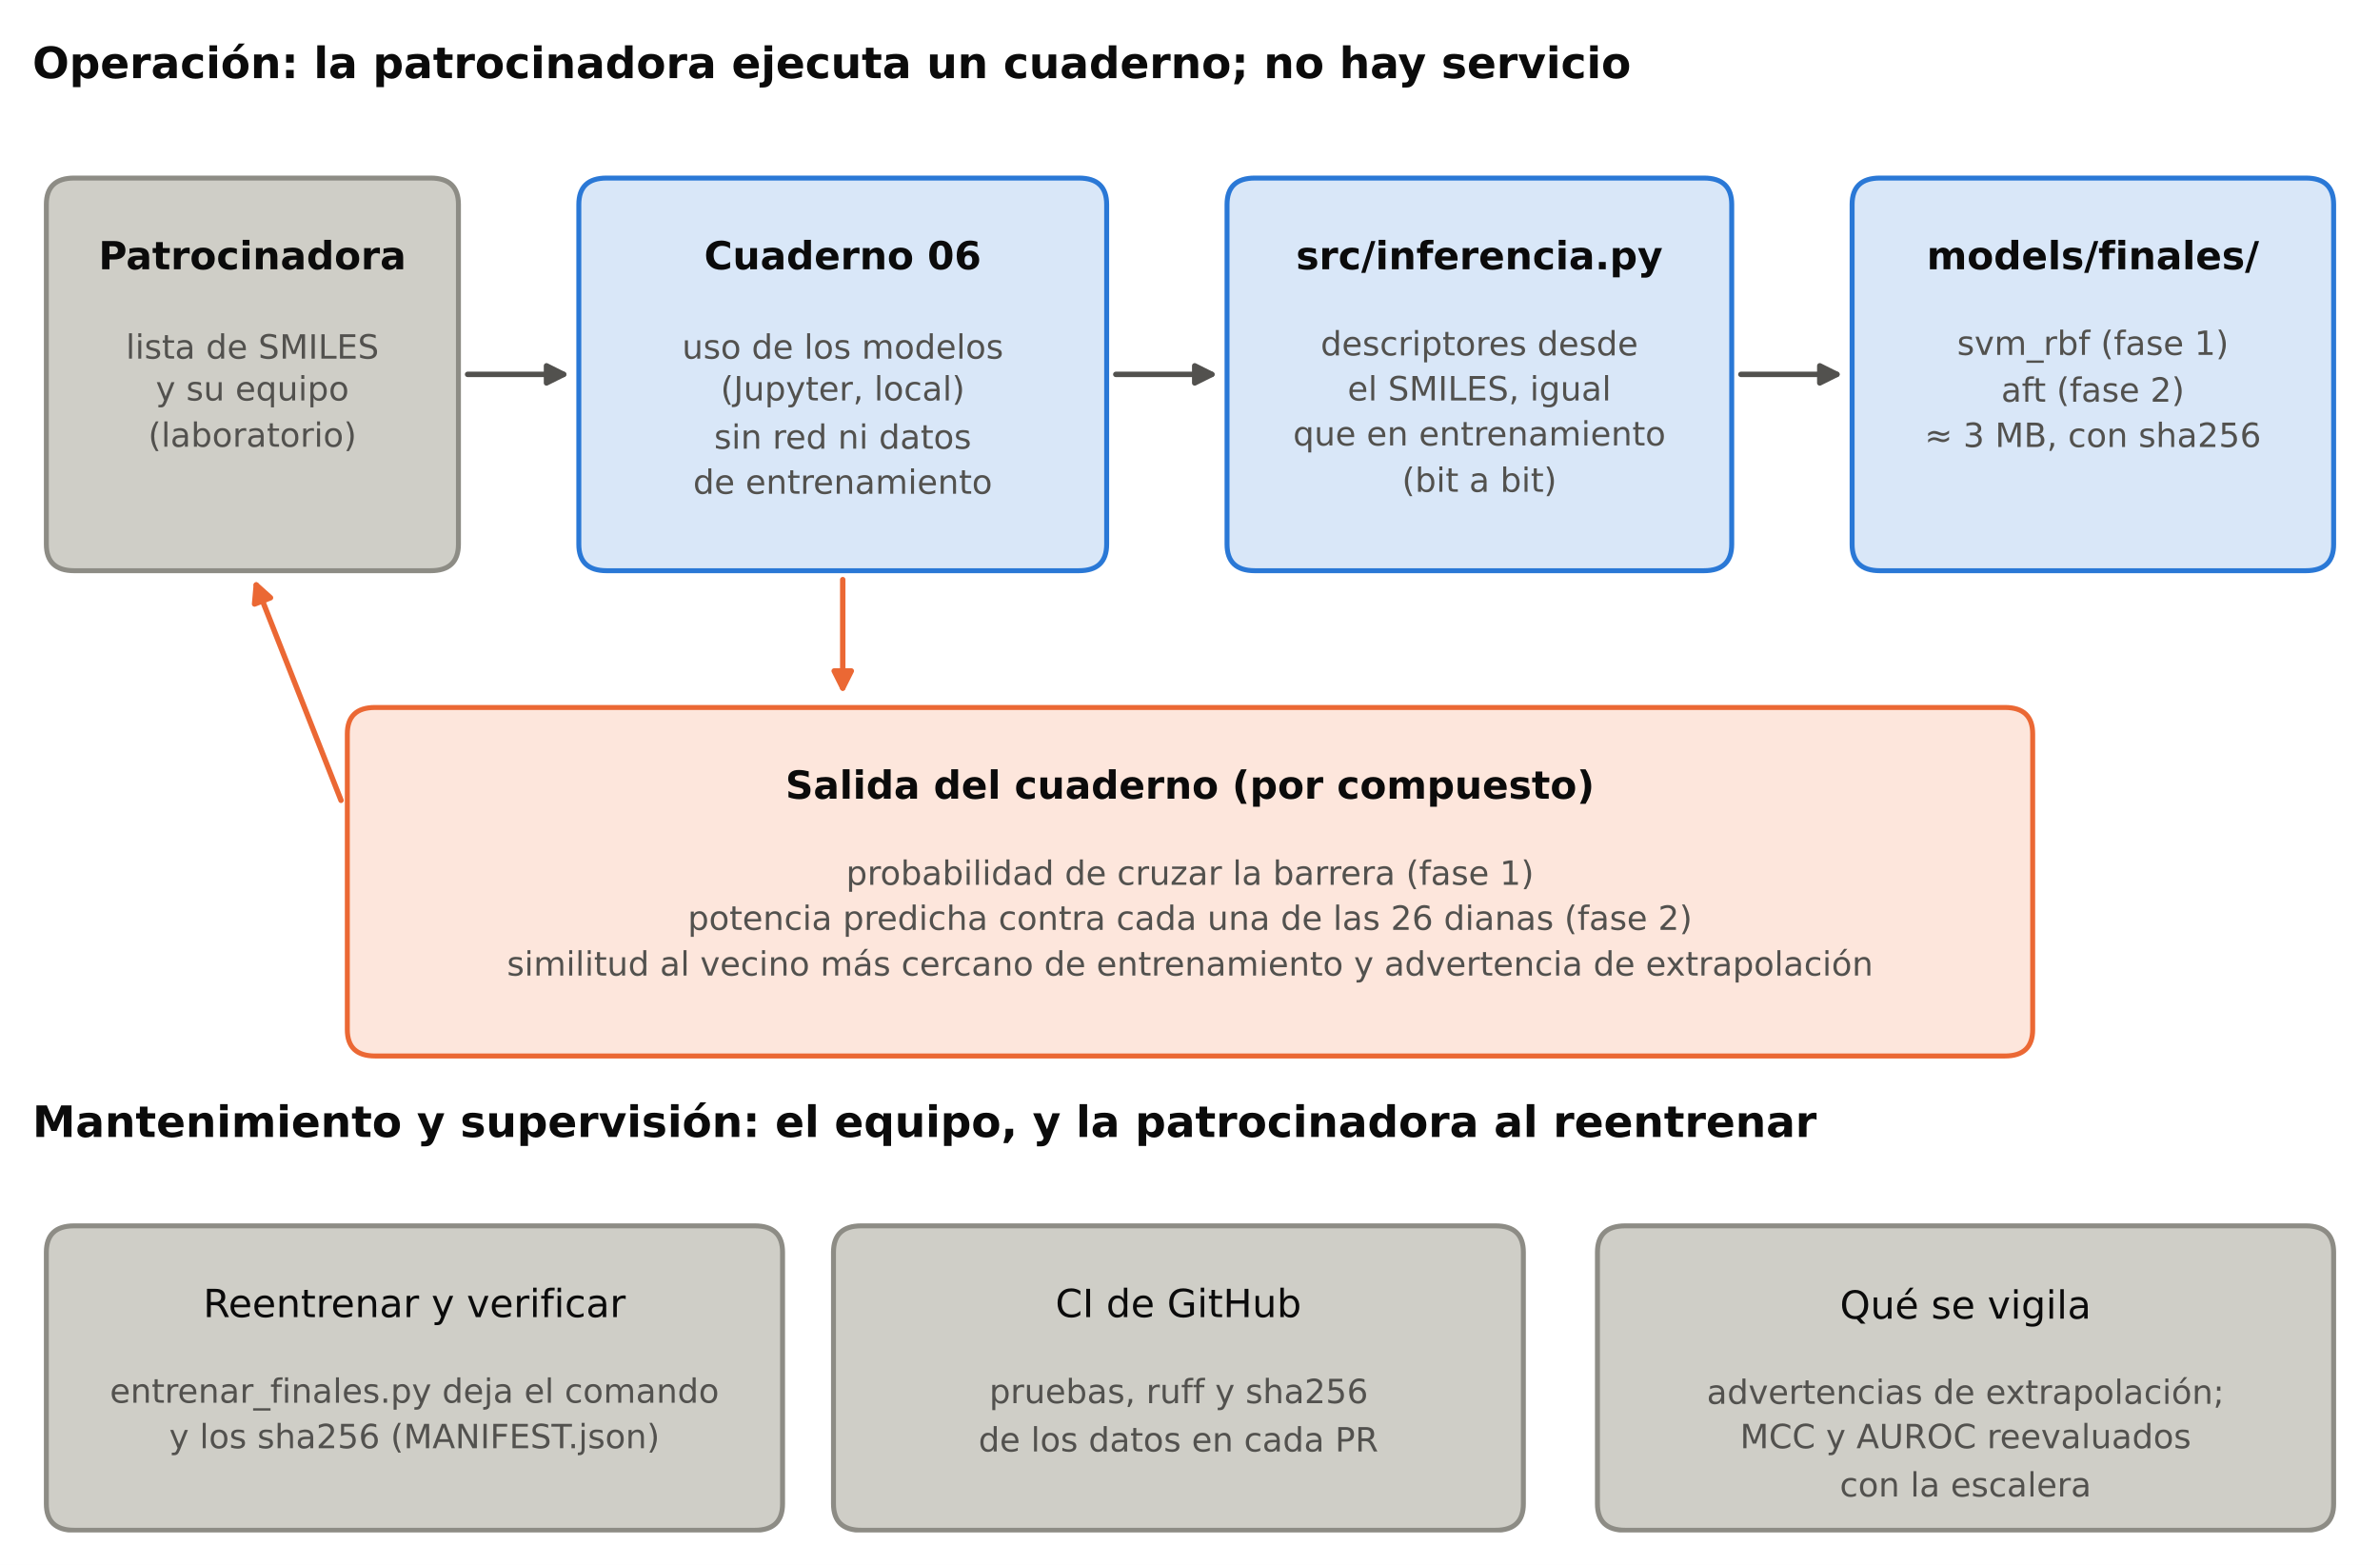
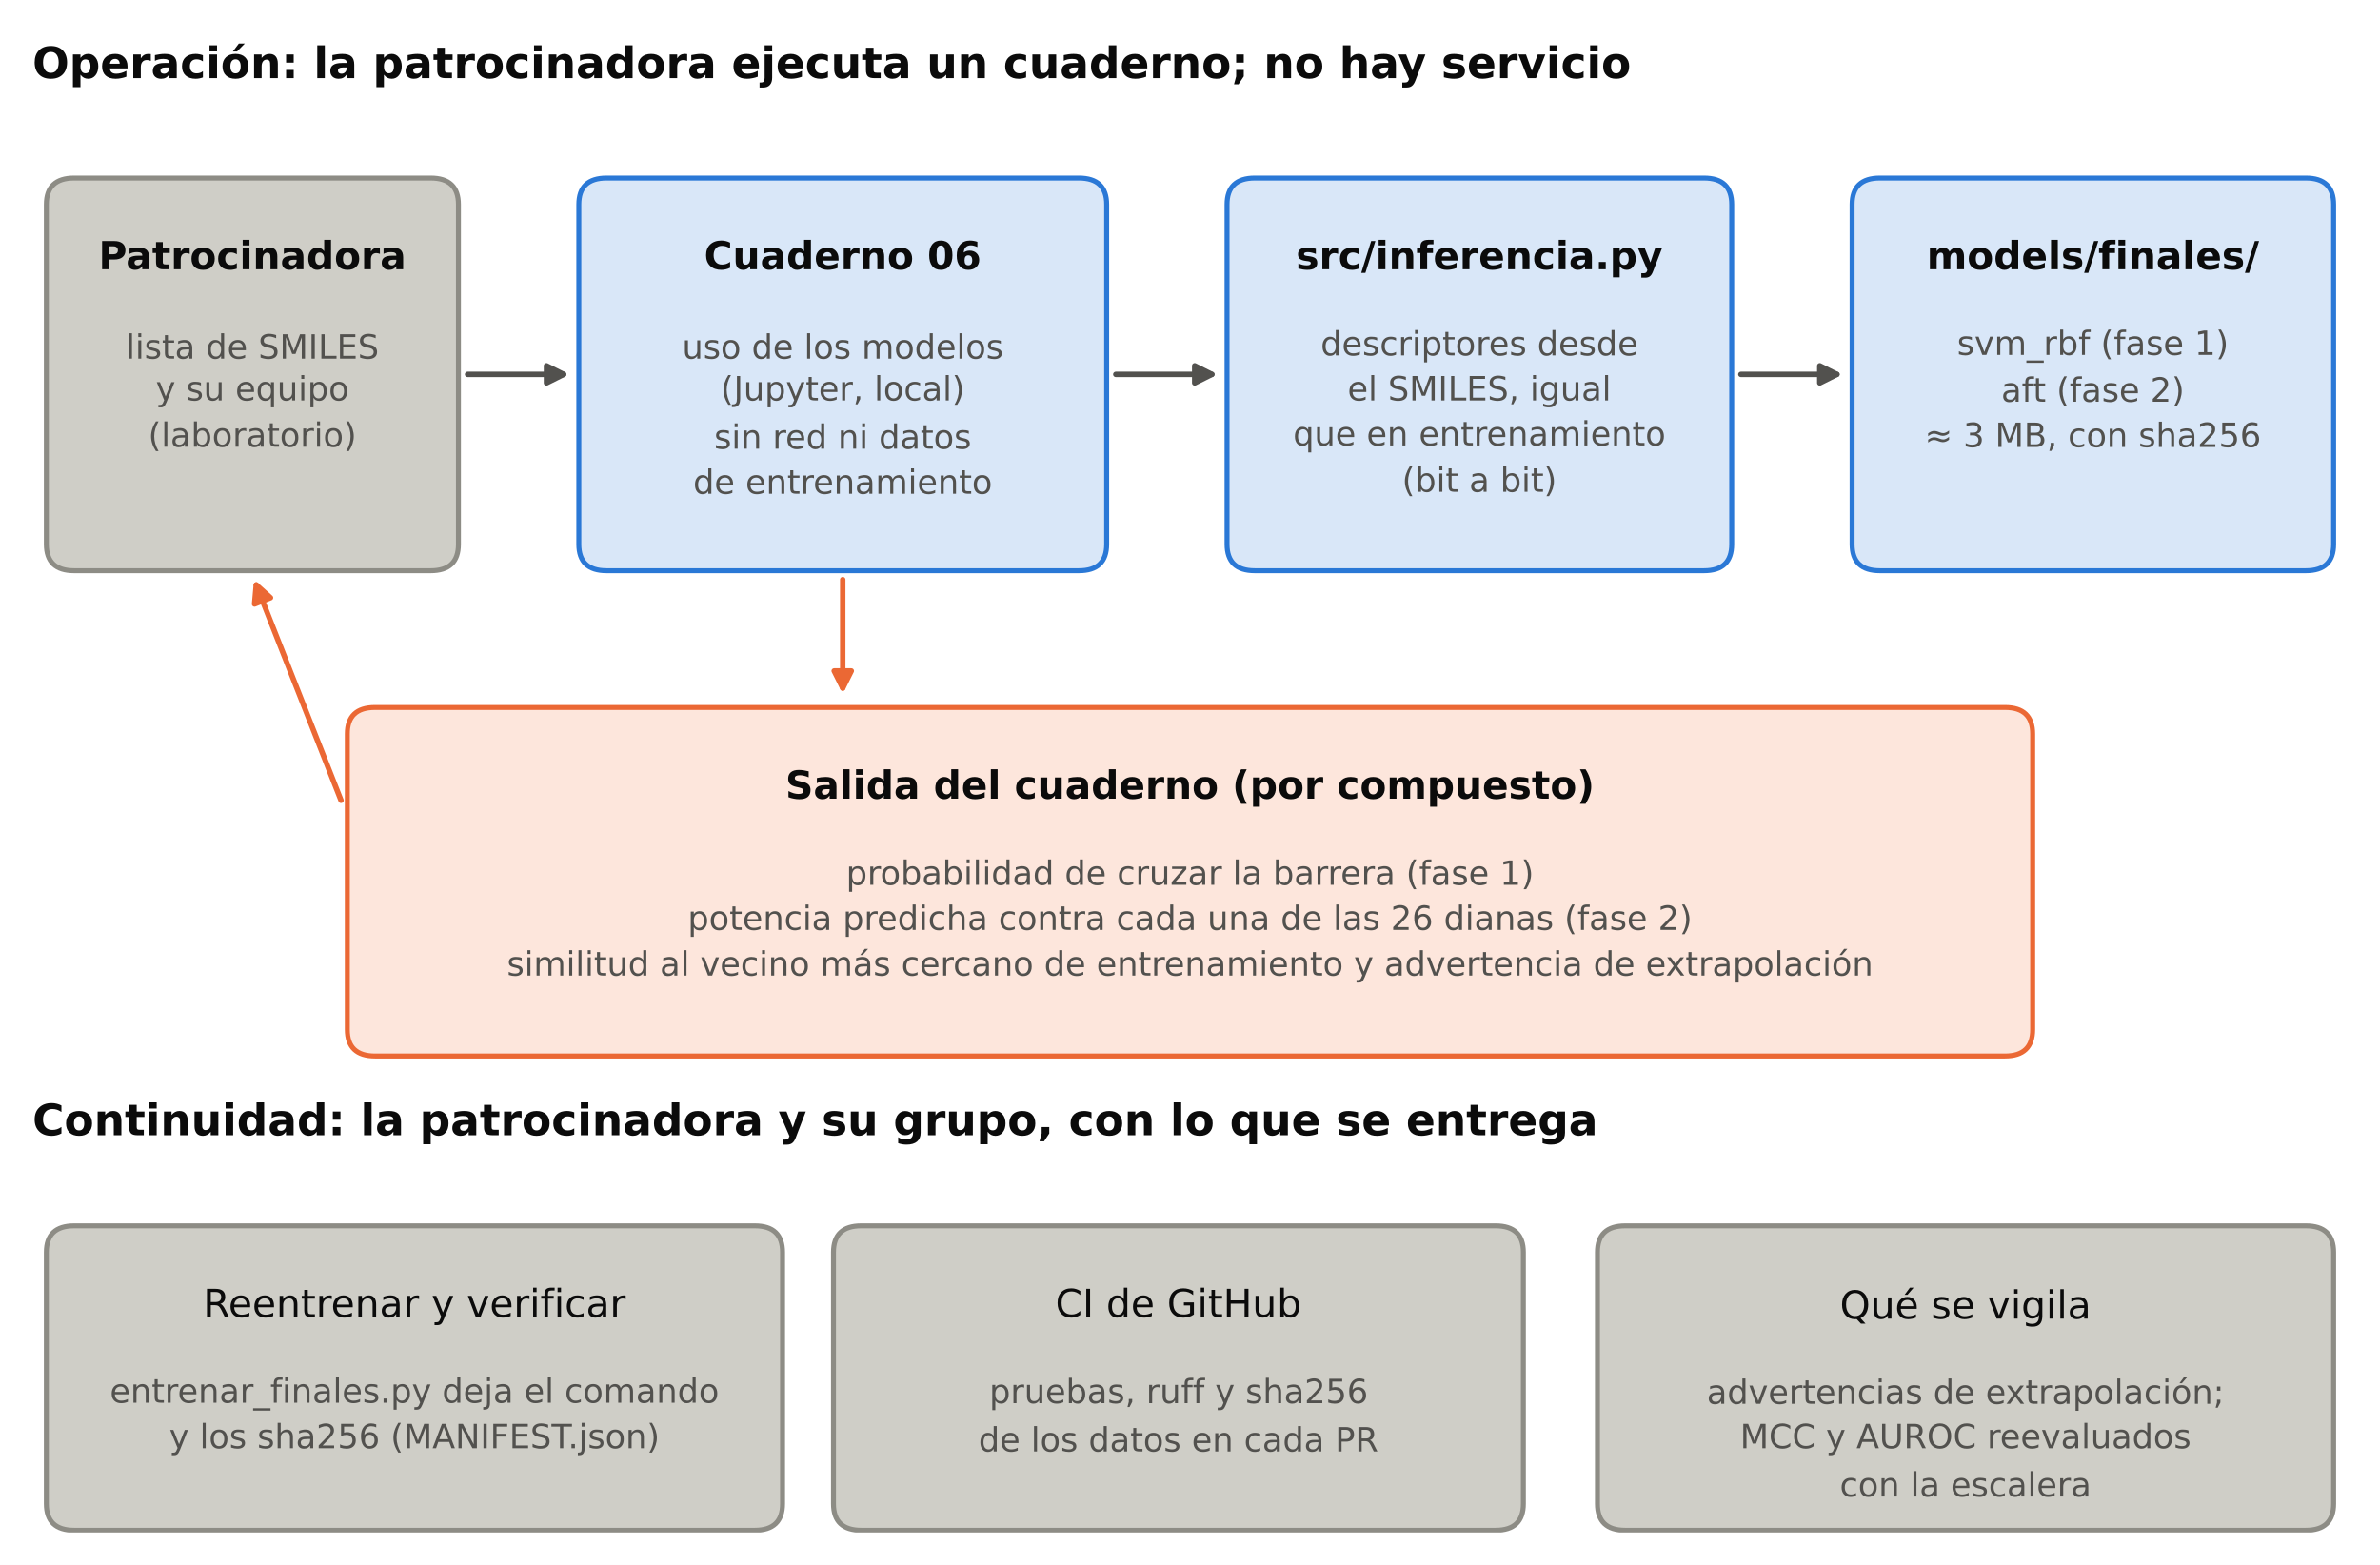
<svg xmlns="http://www.w3.org/2000/svg" width="527.76pt" height="347.04pt" viewBox="0 0 527.76 347.04" version="1.1">
  <defs>
    <style type="text/css">*{stroke-linejoin: round; stroke-linecap: butt}</style>
  </defs>
  <g id="figure_1">
    <g id="patch_1">
      <path d="M 0 347.04  L 527.76 347.04  L 527.76 -0  L 0 -0  z " style="fill: #ffffff" />
    </g>
    <g id="axes_1">
      <g id="patch_2">
-         <path d="M 16.44 126.559  L 95.498 126.559  Q 101.658 126.559 101.658 120.689  L 101.658 45.356  Q 101.658 39.486 95.498 39.486  L 16.44 39.486  Q 10.28 39.486 10.28 45.356  L 10.28 120.689  Q 10.28 126.559 16.44 126.559  z " clip-path="url(#pb02af91842)" style="fill: #cfcec7; stroke: #8d8c85; stroke-width: 1.1; stroke-linejoin: miter" />
+         <path d="M 16.44 126.559  L 95.498 126.559  Q 101.658 126.559 101.658 120.689  L 101.658 45.356  Q 101.658 39.486 95.498 39.486  L 16.44 39.486  Q 10.28 39.486 10.28 45.356  L 10.28 120.689  Q 10.28 126.559 16.44 126.559  z " clip-path="url(#p67c1e8c16d)" style="fill: #cfcec7; stroke: #8d8c85; stroke-width: 1.1; stroke-linejoin: miter" />
      </g>
      <g id="patch_3">
-         <path d="M 134.513 126.559  L 239.239 126.559  Q 245.399 126.559 245.399 120.689  L 245.399 45.356  Q 245.399 39.486 239.239 39.486  L 134.513 39.486  Q 128.353 39.486 128.353 45.356  L 128.353 120.689  Q 128.353 126.559 134.513 126.559  z " clip-path="url(#pb02af91842)" style="fill: #d9e7f8; stroke: #2a78d6; stroke-width: 1.1; stroke-linejoin: miter" />
+         <path d="M 134.513 126.559  L 239.239 126.559  Q 245.399 126.559 245.399 120.689  L 245.399 45.356  Q 245.399 39.486 239.239 39.486  L 134.513 39.486  Q 128.353 39.486 128.353 45.356  L 128.353 120.689  Q 128.353 126.559 134.513 126.559  z " clip-path="url(#p67c1e8c16d)" style="fill: #d9e7f8; stroke: #2a78d6; stroke-width: 1.1; stroke-linejoin: miter" />
      </g>
      <g id="patch_4">
-         <path d="M 278.254 126.559  L 377.846 126.559  Q 384.006 126.559 384.006 120.689  L 384.006 45.356  Q 384.006 39.486 377.846 39.486  L 278.254 39.486  Q 272.094 39.486 272.094 45.356  L 272.094 120.689  Q 272.094 126.559 278.254 126.559  z " clip-path="url(#pb02af91842)" style="fill: #d9e7f8; stroke: #2a78d6; stroke-width: 1.1; stroke-linejoin: miter" />
+         <path d="M 278.254 126.559  L 377.846 126.559  Q 384.006 126.559 384.006 120.689  L 384.006 45.356  Q 384.006 39.486 377.846 39.486  L 278.254 39.486  Q 272.094 39.486 272.094 45.356  L 272.094 120.689  Q 272.094 126.559 278.254 126.559  z " clip-path="url(#p67c1e8c16d)" style="fill: #d9e7f8; stroke: #2a78d6; stroke-width: 1.1; stroke-linejoin: miter" />
      </g>
      <g id="patch_5">
-         <path d="M 416.861 126.559  L 511.32 126.559  Q 517.48 126.559 517.48 120.689  L 517.48 45.356  Q 517.48 39.486 511.32 39.486  L 416.861 39.486  Q 410.701 39.486 410.701 45.356  L 410.701 120.689  Q 410.701 126.559 416.861 126.559  z " clip-path="url(#pb02af91842)" style="fill: #d9e7f8; stroke: #2a78d6; stroke-width: 1.1; stroke-linejoin: miter" />
+         <path d="M 416.861 126.559  L 511.32 126.559  Q 517.48 126.559 517.48 120.689  L 517.48 45.356  Q 517.48 39.486 511.32 39.486  L 416.861 39.486  Q 410.701 39.486 410.701 45.356  L 410.701 120.689  Q 410.701 126.559 416.861 126.559  z " clip-path="url(#p67c1e8c16d)" style="fill: #d9e7f8; stroke: #2a78d6; stroke-width: 1.1; stroke-linejoin: miter" />
      </g>
      <g id="patch_6">
-         <path d="M 83.177 234.178  L 444.583 234.178  Q 450.743 234.178 450.743 228.308  L 450.743 162.758  Q 450.743 156.888 444.583 156.888  L 83.177 156.888  Q 77.017 156.888 77.017 162.758  L 77.017 228.308  Q 77.017 234.178 83.177 234.178  z " clip-path="url(#pb02af91842)" style="fill: #fde6dc; stroke: #eb6834; stroke-width: 1.1; stroke-linejoin: miter" />
+         <path d="M 83.177 234.178  L 444.583 234.178  Q 450.743 234.178 450.743 228.308  L 450.743 162.758  Q 450.743 156.888 444.583 156.888  L 83.177 156.888  Q 77.017 156.888 77.017 162.758  L 77.017 228.308  Q 77.017 234.178 83.177 234.178  z " clip-path="url(#p67c1e8c16d)" style="fill: #fde6dc; stroke: #eb6834; stroke-width: 1.1; stroke-linejoin: miter" />
      </g>
      <g id="patch_7">
-         <path d="M 16.44 339.351  L 167.368 339.351  Q 173.529 339.351 173.529 333.481  L 173.529 277.715  Q 173.529 271.844 167.368 271.844  L 16.44 271.844  Q 10.28 271.844 10.28 277.715  L 10.28 333.481  Q 10.28 339.351 16.44 339.351  z " clip-path="url(#pb02af91842)" style="fill: #cfcec7; stroke: #8d8c85; stroke-width: 1.1; stroke-linejoin: miter" />
+         <path d="M 16.44 339.351  L 167.368 339.351  Q 173.529 339.351 173.529 333.481  L 173.529 277.715  Q 173.529 271.844 167.368 271.844  L 16.44 271.844  Q 10.28 271.844 10.28 277.715  L 10.28 333.481  Q 10.28 339.351 16.44 339.351  z " clip-path="url(#p67c1e8c16d)" style="fill: #cfcec7; stroke: #8d8c85; stroke-width: 1.1; stroke-linejoin: miter" />
      </g>
      <g id="patch_8">
-         <path d="M 190.983 339.351  L 331.644 339.351  Q 337.804 339.351 337.804 333.481  L 337.804 277.715  Q 337.804 271.844 331.644 271.844  L 190.983 271.844  Q 184.823 271.844 184.823 277.715  L 184.823 333.481  Q 184.823 339.351 190.983 339.351  z " clip-path="url(#pb02af91842)" style="fill: #cfcec7; stroke: #8d8c85; stroke-width: 1.1; stroke-linejoin: miter" />
+         <path d="M 190.983 339.351  L 331.644 339.351  Q 337.804 339.351 337.804 333.481  L 337.804 277.715  Q 337.804 271.844 331.644 271.844  L 190.983 271.844  Q 184.823 271.844 184.823 277.715  L 184.823 333.481  Q 184.823 339.351 190.983 339.351  z " clip-path="url(#p67c1e8c16d)" style="fill: #cfcec7; stroke: #8d8c85; stroke-width: 1.1; stroke-linejoin: miter" />
      </g>
      <g id="patch_9">
-         <path d="M 360.392 339.351  L 511.32 339.351  Q 517.48 339.351 517.48 333.481  L 517.48 277.715  Q 517.48 271.844 511.32 271.844  L 360.392 271.844  Q 354.231 271.844 354.231 277.715  L 354.231 333.481  Q 354.231 339.351 360.392 339.351  z " clip-path="url(#pb02af91842)" style="fill: #cfcec7; stroke: #8d8c85; stroke-width: 1.1; stroke-linejoin: miter" />
+         <path d="M 360.392 339.351  L 511.32 339.351  Q 517.48 339.351 517.48 333.481  L 517.48 277.715  Q 517.48 271.844 511.32 271.844  L 360.392 271.844  Q 354.231 271.844 354.231 277.715  L 354.231 333.481  Q 354.231 339.351 360.392 339.351  z " clip-path="url(#p67c1e8c16d)" style="fill: #cfcec7; stroke: #8d8c85; stroke-width: 1.1; stroke-linejoin: miter" />
      </g>
      <g id="text_1">
        <text style="font-weight: 700; font-size: 9.6px; font-family: 'DejaVu Sans', 'Bitstream Vera Sans', 'Computer Modern Sans Serif', 'Lucida Grande', 'Verdana', 'Geneva', 'Lucid', 'Arial', 'Helvetica', 'Avant Garde', sans-serif; text-anchor: start; fill: #0b0b0b" x="7.2" y="17.324" transform="rotate(-0 7.2 17.32438)">Operación: la patrocinadora ejecuta un cuaderno; no hay servicio</text>
      </g>
      <g id="text_2">
        <text style="font-weight: 700; font-size: 8.6px; font-family: 'DejaVu Sans', 'Bitstream Vera Sans', 'Computer Modern Sans Serif', 'Lucida Grande', 'Verdana', 'Geneva', 'Lucid', 'Arial', 'Helvetica', 'Avant Garde', sans-serif; text-anchor: middle; fill: #0b0b0b" x="55.969" y="59.717" transform="rotate(-0 55.9692 59.71724)">Patrocinadora</text>
      </g>
      <g id="text_3">
        <text style="font-size: 7.4px; font-family: 'DejaVu Sans', 'Bitstream Vera Sans', 'Computer Modern Sans Serif', 'Lucida Grande', 'Verdana', 'Geneva', 'Lucid', 'Arial', 'Helvetica', 'Avant Garde', sans-serif; fill: #52514e" transform="translate(27.90932 79.52511)">lista de SMILES</text>
        <text style="font-size: 7.4px; font-family: 'DejaVu Sans', 'Bitstream Vera Sans', 'Computer Modern Sans Serif', 'Lucida Grande', 'Verdana', 'Geneva', 'Lucid', 'Arial', 'Helvetica', 'Avant Garde', sans-serif; fill: #52514e" transform="translate(34.54389 88.79823)">y su equipo</text>
        <text style="font-size: 7.4px; font-family: 'DejaVu Sans', 'Bitstream Vera Sans', 'Computer Modern Sans Serif', 'Lucida Grande', 'Verdana', 'Geneva', 'Lucid', 'Arial', 'Helvetica', 'Avant Garde', sans-serif; fill: #52514e" transform="translate(32.85807 99.06978)">(laboratorio)</text>
      </g>
      <g id="text_4">
        <text style="font-weight: 700; font-size: 8.6px; font-family: 'DejaVu Sans', 'Bitstream Vera Sans', 'Computer Modern Sans Serif', 'Lucida Grande', 'Verdana', 'Geneva', 'Lucid', 'Arial', 'Helvetica', 'Avant Garde', sans-serif; text-anchor: middle; fill: #0b0b0b" x="186.876" y="59.717" transform="rotate(-0 186.876 59.71724)">Cuaderno 06</text>
      </g>
      <g id="text_5">
        <text style="font-size: 7.4px; font-family: 'DejaVu Sans', 'Bitstream Vera Sans', 'Computer Modern Sans Serif', 'Lucida Grande', 'Verdana', 'Geneva', 'Lucid', 'Arial', 'Helvetica', 'Avant Garde', sans-serif; fill: #52514e" transform="translate(151.2543 79.52511)">uso de los modelos</text>
        <text style="font-size: 7.4px; font-family: 'DejaVu Sans', 'Bitstream Vera Sans', 'Computer Modern Sans Serif', 'Lucida Grande', 'Verdana', 'Geneva', 'Lucid', 'Arial', 'Helvetica', 'Avant Garde', sans-serif; fill: #52514e" transform="translate(159.792 88.79823)">(Jupyter, local)</text>
        <text style="font-size: 7.4px; font-family: 'DejaVu Sans', 'Bitstream Vera Sans', 'Computer Modern Sans Serif', 'Lucida Grande', 'Verdana', 'Geneva', 'Lucid', 'Arial', 'Helvetica', 'Avant Garde', sans-serif; fill: #52514e" transform="translate(158.3519 99.50511)">sin red ni datos</text>
        <text style="font-size: 7.4px; font-family: 'DejaVu Sans', 'Bitstream Vera Sans', 'Computer Modern Sans Serif', 'Lucida Grande', 'Verdana', 'Geneva', 'Lucid', 'Arial', 'Helvetica', 'Avant Garde', sans-serif; fill: #52514e" transform="translate(153.7061 109.4951)">de entrenamiento</text>
      </g>
      <g id="text_6">
        <text style="font-weight: 700; font-size: 8.6px; font-family: 'DejaVu Sans', 'Bitstream Vera Sans', 'Computer Modern Sans Serif', 'Lucida Grande', 'Verdana', 'Geneva', 'Lucid', 'Arial', 'Helvetica', 'Avant Garde', sans-serif; text-anchor: middle; fill: #0b0b0b" x="328.05" y="59.717" transform="rotate(-0 328.05 59.71724)">src/inferencia.py</text>
      </g>
      <g id="text_7">
        <text style="font-size: 7.4px; font-family: 'DejaVu Sans', 'Bitstream Vera Sans', 'Computer Modern Sans Serif', 'Lucida Grande', 'Verdana', 'Geneva', 'Lucid', 'Arial', 'Helvetica', 'Avant Garde', sans-serif; fill: #52514e" transform="translate(292.852 78.80823)">descriptores desde</text>
        <text style="font-size: 7.4px; font-family: 'DejaVu Sans', 'Bitstream Vera Sans', 'Computer Modern Sans Serif', 'Lucida Grande', 'Verdana', 'Geneva', 'Lucid', 'Arial', 'Helvetica', 'Avant Garde', sans-serif; fill: #52514e" transform="translate(298.8194 88.79823)">el SMILES, igual</text>
        <text style="font-size: 7.4px; font-family: 'DejaVu Sans', 'Bitstream Vera Sans', 'Computer Modern Sans Serif', 'Lucida Grande', 'Verdana', 'Geneva', 'Lucid', 'Arial', 'Helvetica', 'Avant Garde', sans-serif; fill: #52514e" transform="translate(286.7378 98.78823)">que en entrenamiento</text>
        <text style="font-size: 7.4px; font-family: 'DejaVu Sans', 'Bitstream Vera Sans', 'Computer Modern Sans Serif', 'Lucida Grande', 'Verdana', 'Geneva', 'Lucid', 'Arial', 'Helvetica', 'Avant Garde', sans-serif; fill: #52514e" transform="translate(310.8889 109.0598)">(bit a bit)</text>
      </g>
      <g id="text_8">
        <text style="font-weight: 700; font-size: 8.6px; font-family: 'DejaVu Sans', 'Bitstream Vera Sans', 'Computer Modern Sans Serif', 'Lucida Grande', 'Verdana', 'Geneva', 'Lucid', 'Arial', 'Helvetica', 'Avant Garde', sans-serif; text-anchor: middle; fill: #0b0b0b" x="464.09" y="59.717" transform="rotate(-0 464.0904 59.71724)">models/finales/</text>
      </g>
      <g id="text_9">
        <text style="font-size: 7.4px; font-family: 'DejaVu Sans', 'Bitstream Vera Sans', 'Computer Modern Sans Serif', 'Lucida Grande', 'Verdana', 'Geneva', 'Lucid', 'Arial', 'Helvetica', 'Avant Garde', sans-serif; fill: #52514e" transform="translate(433.9793 78.70533)">svm_rbf (fase 1)</text>
        <text style="font-size: 7.4px; font-family: 'DejaVu Sans', 'Bitstream Vera Sans', 'Computer Modern Sans Serif', 'Lucida Grande', 'Verdana', 'Geneva', 'Lucid', 'Arial', 'Helvetica', 'Avant Garde', sans-serif; fill: #52514e" transform="translate(443.7676 89.07978)">aft (fase 2)</text>
        <text style="font-size: 7.4px; font-family: 'DejaVu Sans', 'Bitstream Vera Sans', 'Computer Modern Sans Serif', 'Lucida Grande', 'Verdana', 'Geneva', 'Lucid', 'Arial', 'Helvetica', 'Avant Garde', sans-serif; fill: #52514e" transform="translate(426.7799 99.12759)">≈ 3 MB, con sha256</text>
      </g>
      <g id="patch_10">
        <path d="M 103.687 83.022  Q 115.006 83.022 124.983 83.022  " style="fill: none; stroke: #52514e; stroke-width: 1.2; stroke-linecap: round" />
        <path d="M 121.183 81.122  L 124.983 83.022  L 121.183 84.922  z " style="fill: #52514e; stroke: #52514e; stroke-width: 1.2; stroke-linecap: round" />
      </g>
      <g id="patch_11">
        <path d="M 247.427 83.022  Q 258.747 83.022 268.724 83.022  " style="fill: none; stroke: #52514e; stroke-width: 1.2; stroke-linecap: round" />
        <path d="M 264.924 81.122  L 268.724 83.022  L 264.924 84.922  z " style="fill: #52514e; stroke: #52514e; stroke-width: 1.2; stroke-linecap: round" />
      </g>
      <g id="patch_12">
        <path d="M 386.035 83.022  Q 397.354 83.022 407.331 83.022  " style="fill: none; stroke: #52514e; stroke-width: 1.2; stroke-linecap: round" />
        <path d="M 403.531 81.122  L 407.331 83.022  L 403.531 84.922  z " style="fill: #52514e; stroke: #52514e; stroke-width: 1.2; stroke-linecap: round" />
      </g>
      <g id="text_10">
        <text style="font-weight: 700; font-size: 8.6px; font-family: 'DejaVu Sans', 'Bitstream Vera Sans', 'Computer Modern Sans Serif', 'Lucida Grande', 'Verdana', 'Geneva', 'Lucid', 'Arial', 'Helvetica', 'Avant Garde', sans-serif; text-anchor: middle; fill: #0b0b0b" x="263.88" y="177.12" transform="rotate(-0 263.88 177.1196)">Salida del cuaderno (por compuesto)</text>
      </g>
      <g id="text_11">
        <text style="font-size: 7.4px; font-family: 'DejaVu Sans', 'Bitstream Vera Sans', 'Computer Modern Sans Serif', 'Lucida Grande', 'Verdana', 'Geneva', 'Lucid', 'Arial', 'Helvetica', 'Avant Garde', sans-serif; fill: #52514e" transform="translate(187.6138 196.2106)">probabilidad de cruzar la barrera (fase 1)</text>
        <text style="font-size: 7.4px; font-family: 'DejaVu Sans', 'Bitstream Vera Sans', 'Computer Modern Sans Serif', 'Lucida Grande', 'Verdana', 'Geneva', 'Lucid', 'Arial', 'Helvetica', 'Avant Garde', sans-serif; fill: #52514e" transform="translate(152.5042 206.2006)">potencia predicha contra cada una de las 26 dianas (fase 2)</text>
        <text style="font-size: 7.4px; font-family: 'DejaVu Sans', 'Bitstream Vera Sans', 'Computer Modern Sans Serif', 'Lucida Grande', 'Verdana', 'Geneva', 'Lucid', 'Arial', 'Helvetica', 'Avant Garde', sans-serif; fill: #52514e" transform="translate(112.4049 216.3386)">similitud al vecino más cercano de entrenamiento y advertencia de extrapolación</text>
      </g>
      <g id="patch_13">
        <path d="M 186.876 128.537  Q 186.876 141.233 186.876 152.588  " style="fill: none; stroke: #eb6834; stroke-width: 1.2; stroke-linecap: round" />
        <path d="M 188.776 148.788  L 186.876 152.588  L 184.976 148.788  z " style="fill: #eb6834; stroke: #eb6834; stroke-width: 1.2; stroke-linecap: round" />
      </g>
      <g id="patch_14">
        <path d="M 75.625 177.483  Q 65.98 152.975 56.826 129.716  " style="fill: none; stroke: #eb6834; stroke-width: 1.2; stroke-linecap: round" />
        <path d="M 56.45 133.947  L 56.826 129.716  L 59.986 132.556  z " style="fill: #eb6834; stroke: #eb6834; stroke-width: 1.2; stroke-linecap: round" />
      </g>
      <g id="text_12">
-         <text style="font-weight: 700; font-size: 9.6px; font-family: 'DejaVu Sans', 'Bitstream Vera Sans', 'Computer Modern Sans Serif', 'Lucida Grande', 'Verdana', 'Geneva', 'Lucid', 'Arial', 'Helvetica', 'Avant Garde', sans-serif; text-anchor: start; fill: #0b0b0b" x="7.2" y="252.129" transform="rotate(-0 7.2 252.1291)">Mantenimiento y supervisión: el equipo, y la patrocinadora al reentrenar</text>
+         <text style="font-weight: 700; font-size: 9.6px; font-family: 'DejaVu Sans', 'Bitstream Vera Sans', 'Computer Modern Sans Serif', 'Lucida Grande', 'Verdana', 'Geneva', 'Lucid', 'Arial', 'Helvetica', 'Avant Garde', sans-serif; text-anchor: start; fill: #0b0b0b" x="7.2" y="251.745" transform="rotate(-0 7.2 251.7451)">Continuidad: la patrocinadora y su grupo, con lo que se entrega</text>
      </g>
      <g id="text_13">
        <text style="font-size: 8.6px; font-family: 'DejaVu Sans', 'Bitstream Vera Sans', 'Computer Modern Sans Serif', 'Lucida Grande', 'Verdana', 'Geneva', 'Lucid', 'Arial', 'Helvetica', 'Avant Garde', sans-serif; text-anchor: middle; fill: #0b0b0b" x="91.904" y="292.076" transform="rotate(-0 91.9044 292.0761)">Reentrenar y verificar</text>
      </g>
      <g id="text_14">
        <text style="font-size: 7.4px; font-family: 'DejaVu Sans', 'Bitstream Vera Sans', 'Computer Modern Sans Serif', 'Lucida Grande', 'Verdana', 'Geneva', 'Lucid', 'Arial', 'Helvetica', 'Avant Garde', sans-serif; fill: #52514e" transform="translate(24.36263 311.0641)">entrenar_finales.py deja el comando</text>
        <text style="font-size: 7.4px; font-family: 'DejaVu Sans', 'Bitstream Vera Sans', 'Computer Modern Sans Serif', 'Lucida Grande', 'Verdana', 'Geneva', 'Lucid', 'Arial', 'Helvetica', 'Avant Garde', sans-serif; fill: #52514e" transform="translate(37.51902 321.1571)">y los sha256 (MANIFEST.json)</text>
      </g>
      <g id="text_15">
        <text style="font-size: 8.6px; font-family: 'DejaVu Sans', 'Bitstream Vera Sans', 'Computer Modern Sans Serif', 'Lucida Grande', 'Verdana', 'Geneva', 'Lucid', 'Arial', 'Helvetica', 'Avant Garde', sans-serif; text-anchor: middle; fill: #0b0b0b" x="261.313" y="292.076" transform="rotate(-0 261.3132 292.0761)">CI de GitHub</text>
      </g>
      <g id="text_16">
        <text style="font-size: 7.4px; font-family: 'DejaVu Sans', 'Bitstream Vera Sans', 'Computer Modern Sans Serif', 'Lucida Grande', 'Verdana', 'Geneva', 'Lucid', 'Arial', 'Helvetica', 'Avant Garde', sans-serif; fill: #52514e" transform="translate(219.3673 311.1671)">pruebas, ruff y sha256</text>
        <text style="font-size: 7.4px; font-family: 'DejaVu Sans', 'Bitstream Vera Sans', 'Computer Modern Sans Serif', 'Lucida Grande', 'Verdana', 'Geneva', 'Lucid', 'Arial', 'Helvetica', 'Avant Garde', sans-serif; fill: #52514e" transform="translate(216.9889 321.8739)">de los datos en cada PR</text>
      </g>
      <g id="text_17">
        <text style="font-size: 8.6px; font-family: 'DejaVu Sans', 'Bitstream Vera Sans', 'Computer Modern Sans Serif', 'Lucida Grande', 'Verdana', 'Geneva', 'Lucid', 'Arial', 'Helvetica', 'Avant Garde', sans-serif; text-anchor: middle; fill: #0b0b0b" x="435.856" y="292.42" transform="rotate(-0 435.8556 292.4201)">Qué se vigila</text>
      </g>
      <g id="text_18">
        <text style="font-size: 7.4px; font-family: 'DejaVu Sans', 'Bitstream Vera Sans', 'Computer Modern Sans Serif', 'Lucida Grande', 'Verdana', 'Geneva', 'Lucid', 'Arial', 'Helvetica', 'Avant Garde', sans-serif; fill: #52514e" transform="translate(378.4784 311.3151)">advertencias de extrapolación;</text>
        <text style="font-size: 7.4px; font-family: 'DejaVu Sans', 'Bitstream Vera Sans', 'Computer Modern Sans Serif', 'Lucida Grande', 'Verdana', 'Geneva', 'Lucid', 'Arial', 'Helvetica', 'Avant Garde', sans-serif; fill: #52514e" transform="translate(385.8414 321.1571)">MCC y AUROC reevaluados</text>
        <text style="font-size: 7.4px; font-family: 'DejaVu Sans', 'Bitstream Vera Sans', 'Computer Modern Sans Serif', 'Lucida Grande', 'Verdana', 'Geneva', 'Lucid', 'Arial', 'Helvetica', 'Avant Garde', sans-serif; fill: #52514e" transform="translate(407.9663 331.8639)">con la escalera</text>
      </g>
    </g>
  </g>
  <defs>
-     <clipPath id="pb02af91842">
+     <clipPath id="p67c1e8c16d">
      <rect x="7.2" y="7.2" width="513.36" height="332.64" />
    </clipPath>
  </defs>
</svg>
